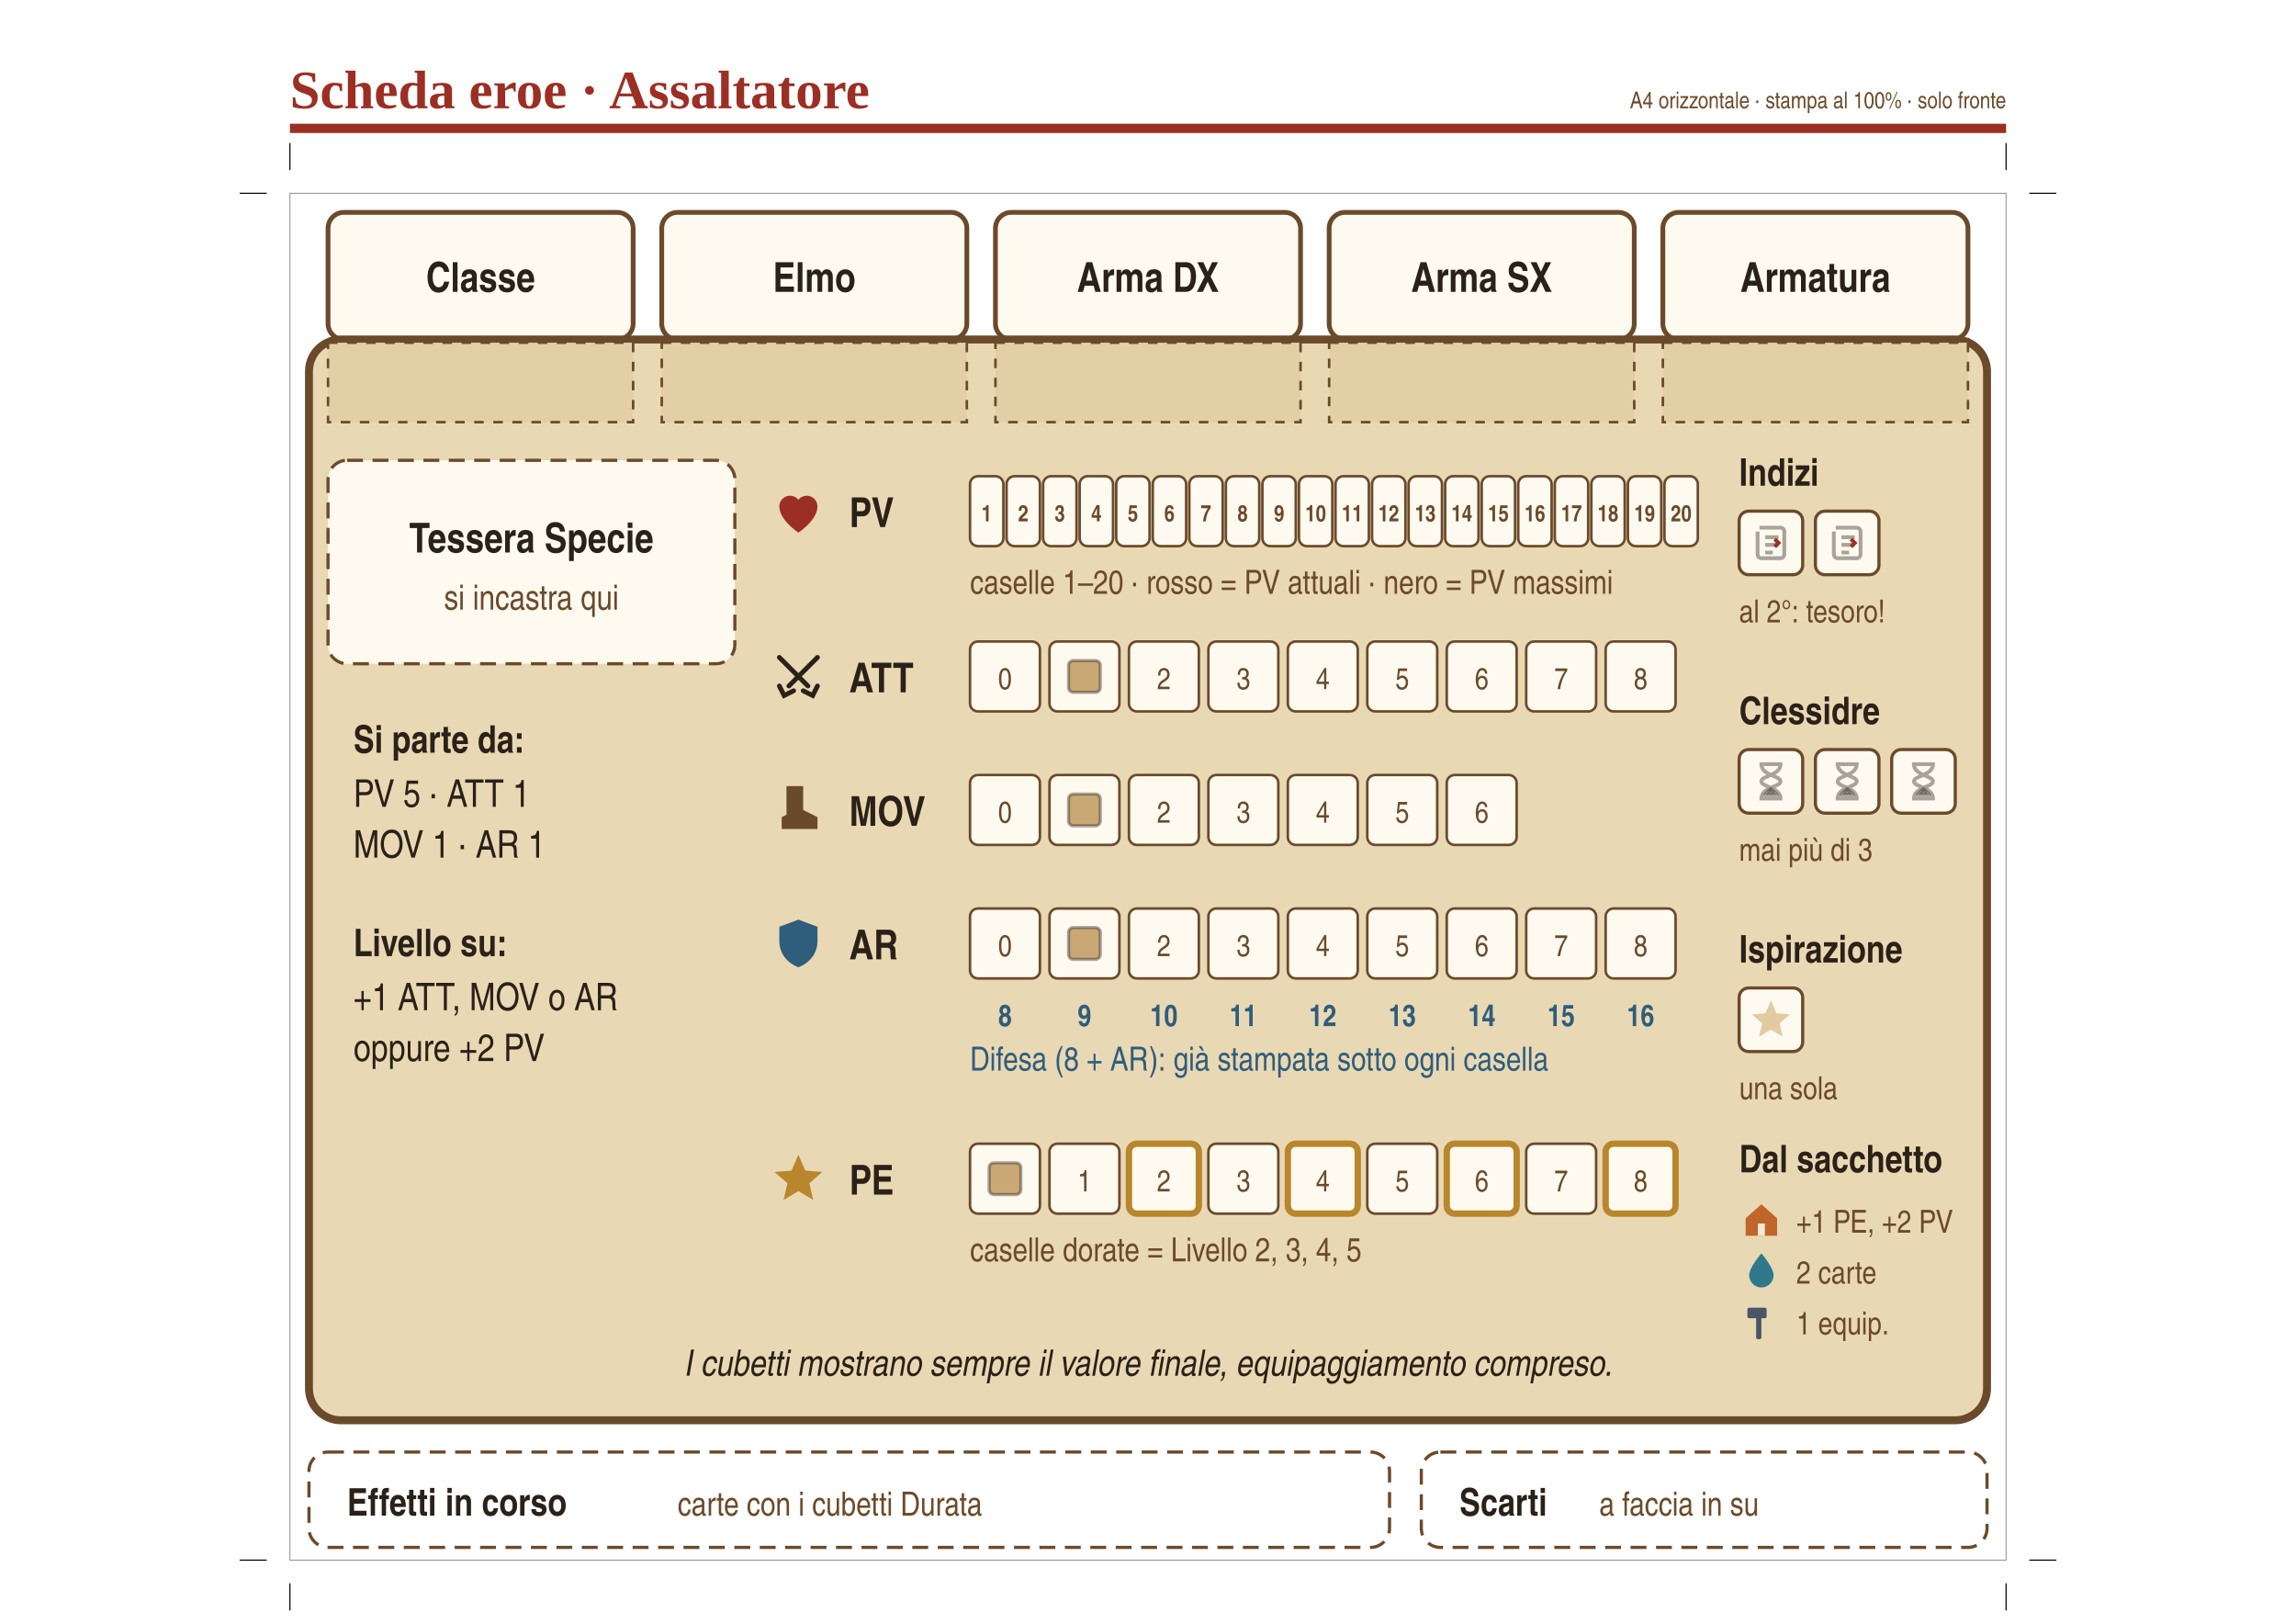
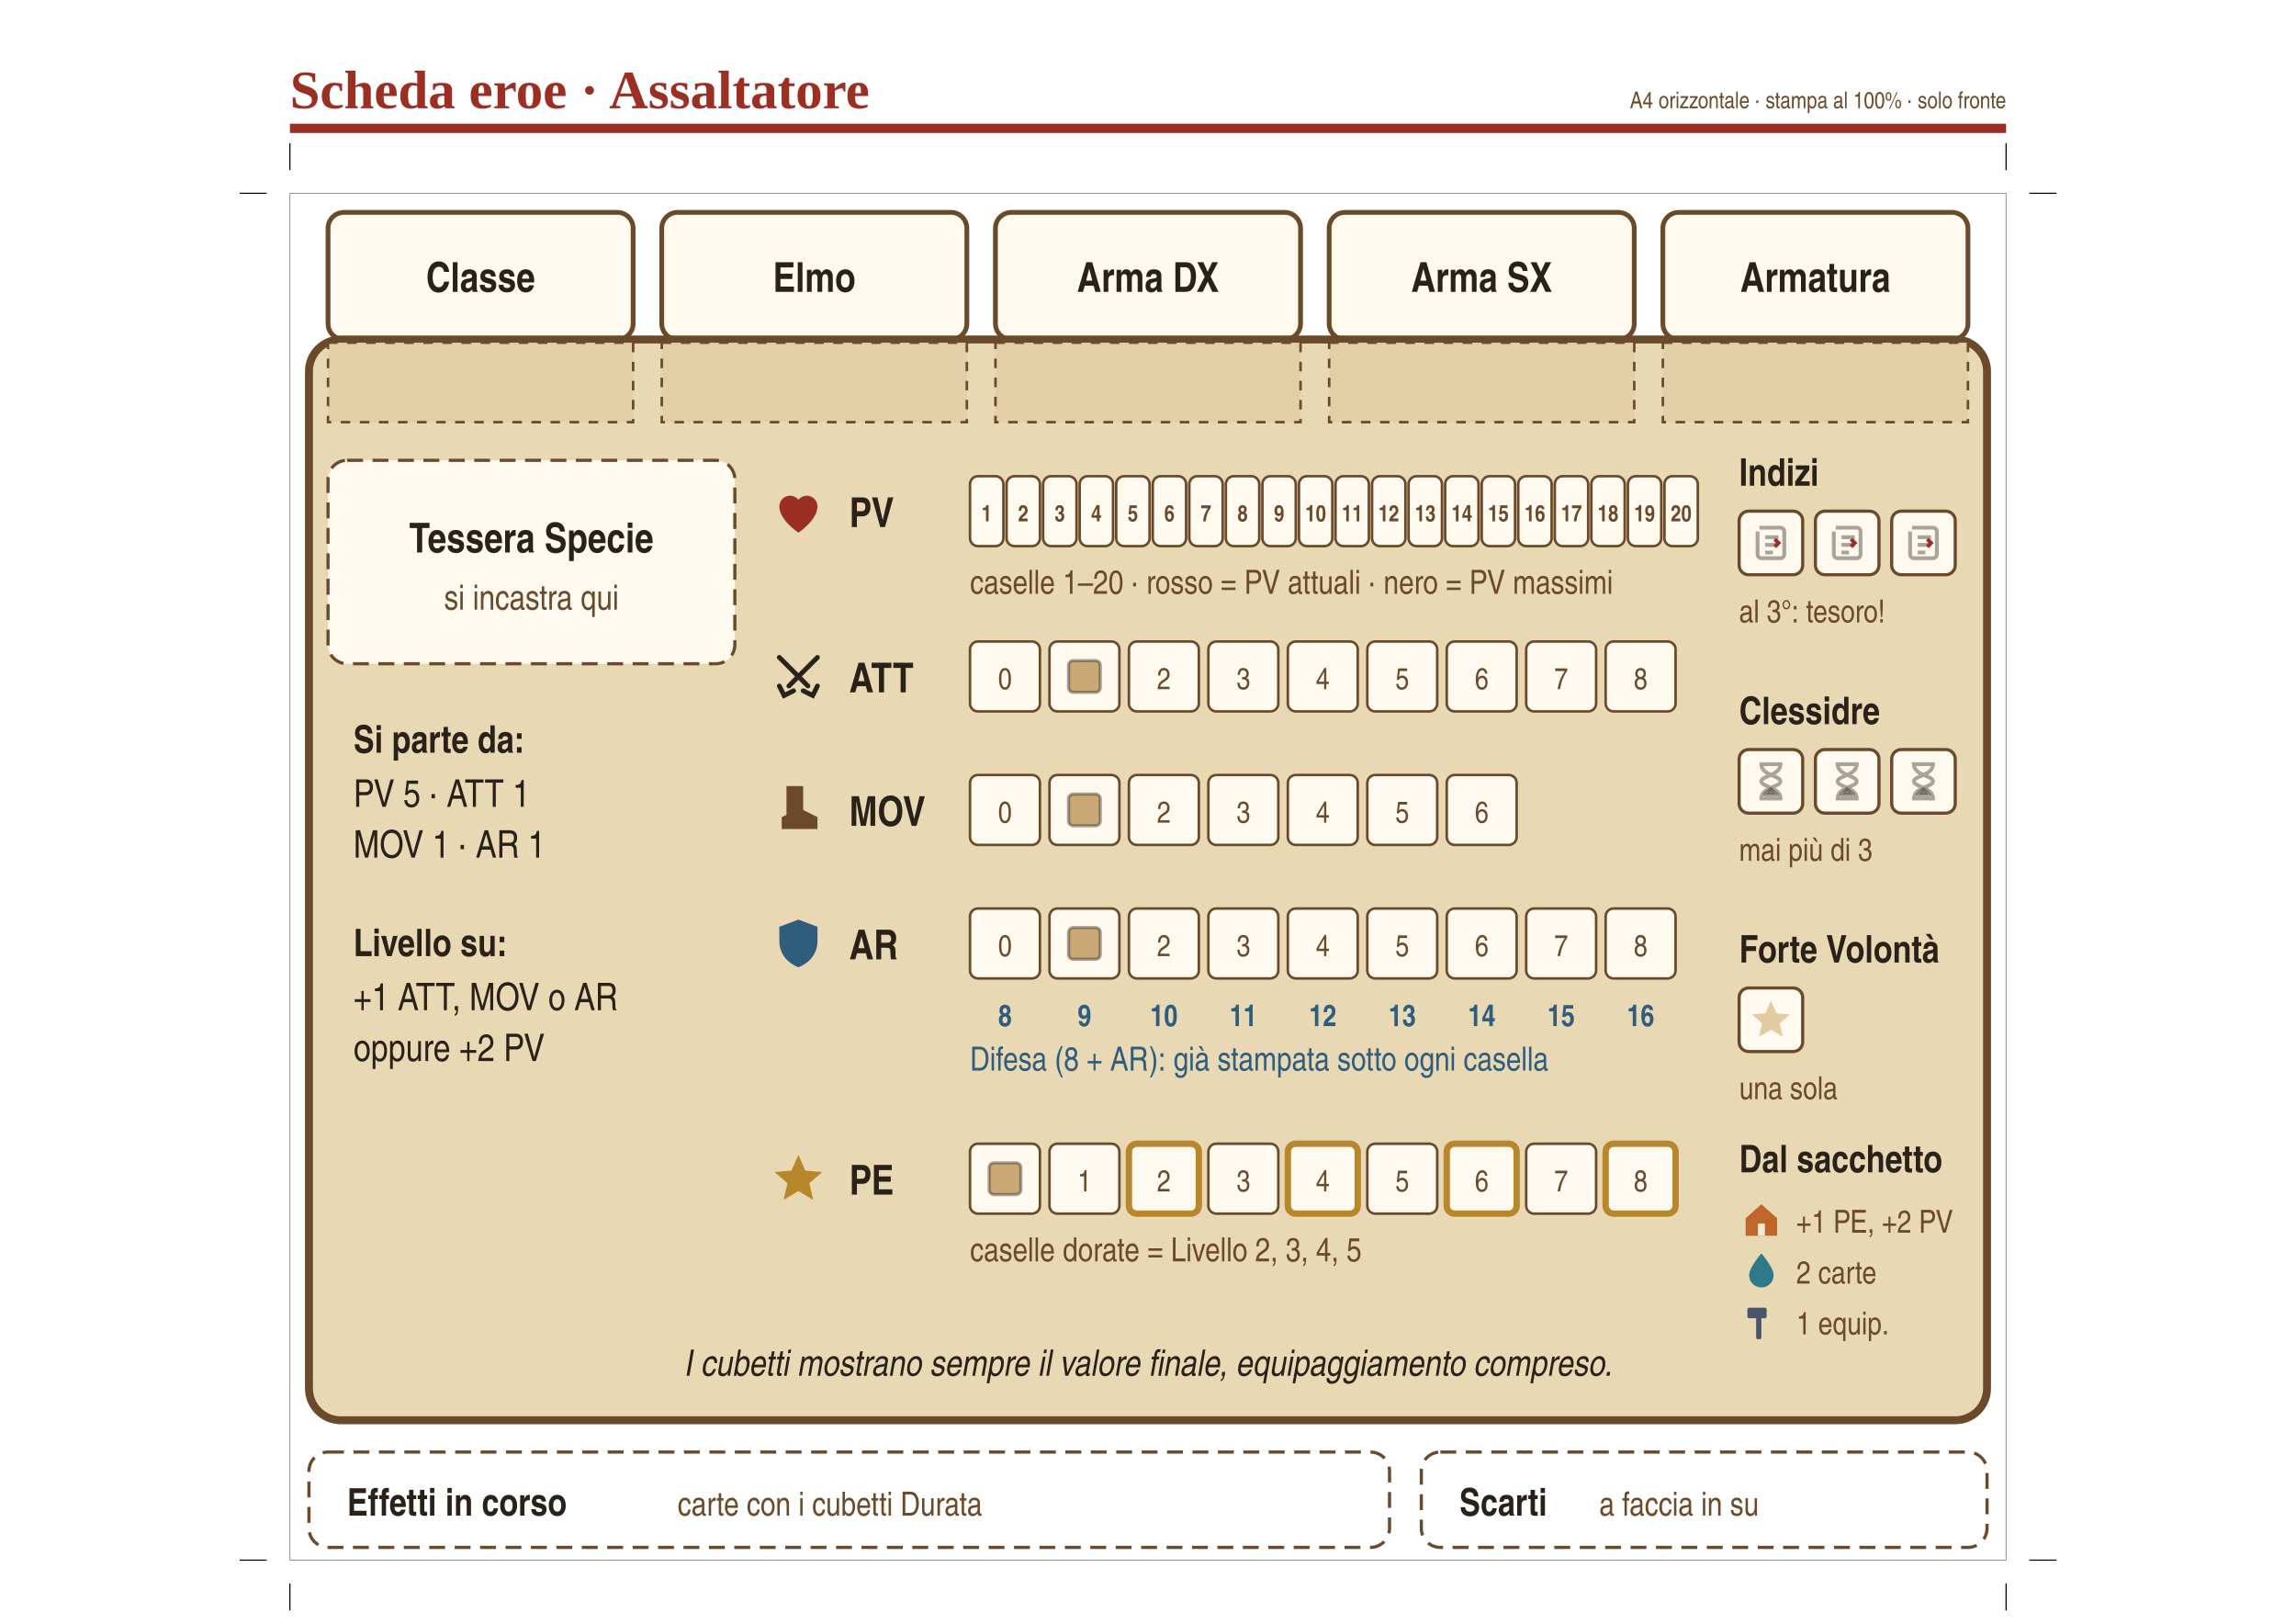
<svg xmlns="http://www.w3.org/2000/svg" width="297mm" height="210mm" viewBox="0 0 297 210" font-family="Liberation Sans Narrow">
  <text x="37.50" y="14.00" font-family="Liberation Serif" font-size="7.00" fill="#9c2f24" text-anchor="start" font-weight="bold">Scheda eroe · Assaltatore</text>
  <text x="259.50" y="14.00" font-family="Liberation Sans Narrow" font-size="3.00" fill="#6b4a2b" text-anchor="end">A4 orizzontale · stampa al 100% · solo fronte</text>
  <rect x="37.5" y="16" width="222.0" height="1.2" fill="#9c2f24" />
  <g id="scheda" font-family="Liberation Sans Narrow" transform="translate(37.500,25.0) scale(0.41111)">
    <rect x="12" y="6" width="96" height="40" rx="5" fill="#fffaf0" stroke="#6b4a2b" stroke-width="1.5" />
    <text x="60" y="31" text-anchor="middle" font-weight="bold" font-size="13" fill="#2a2118">Classe</text>
    <rect x="12" y="46" width="96" height="26" fill="none" stroke="#6b4a2b" stroke-dasharray="3 3" />
    <rect x="117" y="6" width="96" height="40" rx="5" fill="#fffaf0" stroke="#6b4a2b" stroke-width="1.5" />
    <text x="165" y="31" text-anchor="middle" font-weight="bold" font-size="13" fill="#2a2118">Elmo</text>
    <rect x="117" y="46" width="96" height="26" fill="none" stroke="#6b4a2b" stroke-dasharray="3 3" />
    <rect x="222" y="6" width="96" height="40" rx="5" fill="#fffaf0" stroke="#6b4a2b" stroke-width="1.5" />
    <text x="270" y="31" text-anchor="middle" font-weight="bold" font-size="13" fill="#2a2118">Arma DX</text>
    <rect x="222" y="46" width="96" height="26" fill="none" stroke="#6b4a2b" stroke-dasharray="3 3" />
    <rect x="327" y="6" width="96" height="40" rx="5" fill="#fffaf0" stroke="#6b4a2b" stroke-width="1.5" />
    <text x="375" y="31" text-anchor="middle" font-weight="bold" font-size="13" fill="#2a2118">Arma SX</text>
    <rect x="327" y="46" width="96" height="26" fill="none" stroke="#6b4a2b" stroke-dasharray="3 3" />
    <rect x="432" y="6" width="96" height="40" rx="5" fill="#fffaf0" stroke="#6b4a2b" stroke-width="1.5" />
    <text x="480" y="31" text-anchor="middle" font-weight="bold" font-size="13" fill="#2a2118">Armatura</text>
    <rect x="432" y="46" width="96" height="26" fill="none" stroke="#6b4a2b" stroke-dasharray="3 3" />
    <rect x="6" y="46" width="528" height="340" rx="10" fill="#e9d8b4" stroke="#6b4a2b" stroke-width="2.5" />
    <rect x="12" y="47" width="96" height="25" fill="#e2cfa6" stroke="#6b4a2b" stroke-width="0.8" stroke-dasharray="3 3" />
    <rect x="117" y="47" width="96" height="25" fill="#e2cfa6" stroke="#6b4a2b" stroke-width="0.8" stroke-dasharray="3 3" />
    <rect x="222" y="47" width="96" height="25" fill="#e2cfa6" stroke="#6b4a2b" stroke-width="0.8" stroke-dasharray="3 3" />
    <rect x="327" y="47" width="96" height="25" fill="#e2cfa6" stroke="#6b4a2b" stroke-width="0.8" stroke-dasharray="3 3" />
    <rect x="432" y="47" width="96" height="25" fill="#e2cfa6" stroke="#6b4a2b" stroke-width="0.8" stroke-dasharray="3 3" />
    <rect x="12" y="84" width="128" height="64" rx="6" fill="#fffaf0" stroke="#6b4a2b" stroke-dasharray="5 3" />
    <text x="76" y="113" text-anchor="middle" font-weight="bold" font-size="13" fill="#2a2118">Tessera Specie</text>
    <text x="76" y="131" text-anchor="middle" font-size="11" fill="#6b4a2b">si incastra qui</text>
    <text x="20" y="176" font-weight="bold" font-size="12" fill="#2a2118">Si parte da:</text>
    <text x="20" y="193" font-size="12" fill="#2a2118">PV 5 · ATT 1</text>
    <text x="20" y="209" font-size="12" fill="#2a2118">MOV 1 · AR 1</text>
    <text x="20" y="240" font-weight="bold" font-size="12" fill="#2a2118">Livello su:</text>
    <text x="20" y="257" font-size="12" fill="#2a2118">+1 ATT, MOV o AR</text>
    <text x="20" y="273" font-size="12" fill="#2a2118">oppure +2 PV</text>
    <g transform="translate(151.00,91.00) scale(0.75)">
      <path d="M12 21s-8-5.2-8-11a4.5 4.5 0 0 1 8-2.8A4.5 4.5 0 0 1 20 10c0 5.8-8 11-8 11z" fill="#9c2f24" />
    </g>
    <text x="176" y="105" font-weight="bold" font-size="13" fill="#2a2118">PV</text>
    <rect x="214.0" y="89" width="10.5" height="22" rx="2.5" fill="#fffaf0" stroke="#6b4a2b" stroke-width="0.8" />
    <text x="219.25" y="103.2" text-anchor="middle" font-size="7.2" font-weight="bold" fill="#6b4a2b">1</text>
    <rect x="225.5" y="89" width="10.5" height="22" rx="2.5" fill="#fffaf0" stroke="#6b4a2b" stroke-width="0.8" />
    <text x="230.75" y="103.2" text-anchor="middle" font-size="7.2" font-weight="bold" fill="#6b4a2b">2</text>
    <rect x="237.0" y="89" width="10.5" height="22" rx="2.5" fill="#fffaf0" stroke="#6b4a2b" stroke-width="0.8" />
    <text x="242.25" y="103.2" text-anchor="middle" font-size="7.2" font-weight="bold" fill="#6b4a2b">3</text>
    <rect x="248.5" y="89" width="10.5" height="22" rx="2.5" fill="#fffaf0" stroke="#6b4a2b" stroke-width="0.8" />
    <text x="253.75" y="103.2" text-anchor="middle" font-size="7.2" font-weight="bold" fill="#6b4a2b">4</text>
    <rect x="260.0" y="89" width="10.5" height="22" rx="2.5" fill="#fffaf0" stroke="#6b4a2b" stroke-width="0.8" />
    <text x="265.25" y="103.2" text-anchor="middle" font-size="7.2" font-weight="bold" fill="#6b4a2b">5</text>
    <rect x="271.5" y="89" width="10.5" height="22" rx="2.5" fill="#fffaf0" stroke="#6b4a2b" stroke-width="0.8" />
    <text x="276.75" y="103.2" text-anchor="middle" font-size="7.2" font-weight="bold" fill="#6b4a2b">6</text>
    <rect x="283.0" y="89" width="10.5" height="22" rx="2.5" fill="#fffaf0" stroke="#6b4a2b" stroke-width="0.8" />
    <text x="288.25" y="103.2" text-anchor="middle" font-size="7.2" font-weight="bold" fill="#6b4a2b">7</text>
    <rect x="294.5" y="89" width="10.5" height="22" rx="2.5" fill="#fffaf0" stroke="#6b4a2b" stroke-width="0.8" />
    <text x="299.75" y="103.2" text-anchor="middle" font-size="7.2" font-weight="bold" fill="#6b4a2b">8</text>
    <rect x="306.0" y="89" width="10.5" height="22" rx="2.5" fill="#fffaf0" stroke="#6b4a2b" stroke-width="0.8" />
    <text x="311.25" y="103.2" text-anchor="middle" font-size="7.2" font-weight="bold" fill="#6b4a2b">9</text>
    <rect x="317.5" y="89" width="10.5" height="22" rx="2.5" fill="#fffaf0" stroke="#6b4a2b" stroke-width="0.8" />
    <text x="322.75" y="103.2" text-anchor="middle" font-size="7.2" font-weight="bold" fill="#6b4a2b">10</text>
    <rect x="329.0" y="89" width="10.5" height="22" rx="2.5" fill="#fffaf0" stroke="#6b4a2b" stroke-width="0.8" />
    <text x="334.25" y="103.2" text-anchor="middle" font-size="7.2" font-weight="bold" fill="#6b4a2b">11</text>
    <rect x="340.5" y="89" width="10.5" height="22" rx="2.5" fill="#fffaf0" stroke="#6b4a2b" stroke-width="0.8" />
    <text x="345.75" y="103.2" text-anchor="middle" font-size="7.2" font-weight="bold" fill="#6b4a2b">12</text>
    <rect x="352.0" y="89" width="10.5" height="22" rx="2.5" fill="#fffaf0" stroke="#6b4a2b" stroke-width="0.8" />
    <text x="357.25" y="103.2" text-anchor="middle" font-size="7.2" font-weight="bold" fill="#6b4a2b">13</text>
    <rect x="363.5" y="89" width="10.5" height="22" rx="2.5" fill="#fffaf0" stroke="#6b4a2b" stroke-width="0.8" />
    <text x="368.75" y="103.2" text-anchor="middle" font-size="7.2" font-weight="bold" fill="#6b4a2b">14</text>
    <rect x="375.0" y="89" width="10.5" height="22" rx="2.5" fill="#fffaf0" stroke="#6b4a2b" stroke-width="0.8" />
    <text x="380.25" y="103.2" text-anchor="middle" font-size="7.2" font-weight="bold" fill="#6b4a2b">15</text>
    <rect x="386.5" y="89" width="10.5" height="22" rx="2.5" fill="#fffaf0" stroke="#6b4a2b" stroke-width="0.8" />
    <text x="391.75" y="103.2" text-anchor="middle" font-size="7.2" font-weight="bold" fill="#6b4a2b">16</text>
    <rect x="398.0" y="89" width="10.5" height="22" rx="2.5" fill="#fffaf0" stroke="#6b4a2b" stroke-width="0.8" />
    <text x="403.25" y="103.2" text-anchor="middle" font-size="7.2" font-weight="bold" fill="#6b4a2b">17</text>
    <rect x="409.5" y="89" width="10.5" height="22" rx="2.5" fill="#fffaf0" stroke="#6b4a2b" stroke-width="0.8" />
    <text x="414.75" y="103.2" text-anchor="middle" font-size="7.2" font-weight="bold" fill="#6b4a2b">18</text>
    <rect x="421.0" y="89" width="10.5" height="22" rx="2.5" fill="#fffaf0" stroke="#6b4a2b" stroke-width="0.8" />
    <text x="426.25" y="103.2" text-anchor="middle" font-size="7.2" font-weight="bold" fill="#6b4a2b">19</text>
    <rect x="432.5" y="89" width="10.5" height="22" rx="2.5" fill="#fffaf0" stroke="#6b4a2b" stroke-width="0.8" />
    <text x="437.75" y="103.2" text-anchor="middle" font-size="7.2" font-weight="bold" fill="#6b4a2b">20</text>
    <text x="214" y="126" font-size="10.5" fill="#6b4a2b">caselle 1–20 · rosso = PV attuali · nero = PV massimi</text>
    <g transform="translate(151.00,143.00) scale(0.75)" fill="none" stroke="#2a2118" stroke-width="2" stroke-linecap="round">
      <path d="M4 4l12 12M20 4L8 16M14 18l4 2 2-4M10 18l-4 2-2-4" />
    </g>
    <text x="176" y="157" font-weight="bold" font-size="13" fill="#2a2118">ATT</text>
    <rect x="214" y="141" width="22" height="22" rx="2.5" fill="#fffaf0" stroke="#6b4a2b" stroke-width="0.8" />
    <text x="225.0" y="156" text-anchor="middle" font-size="9.5" fill="#6b4a2b">0</text>
    <rect x="239" y="141" width="22" height="22" rx="2.5" fill="#fffaf0" stroke="#6b4a2b" stroke-width="0.8" />
    <text x="250.0" y="156" text-anchor="middle" font-size="9.5" fill="#6b4a2b">1</text>
    <rect x="264" y="141" width="22" height="22" rx="2.5" fill="#fffaf0" stroke="#6b4a2b" stroke-width="0.8" />
    <text x="275.0" y="156" text-anchor="middle" font-size="9.5" fill="#6b4a2b">2</text>
    <rect x="289" y="141" width="22" height="22" rx="2.5" fill="#fffaf0" stroke="#6b4a2b" stroke-width="0.8" />
    <text x="300.0" y="156" text-anchor="middle" font-size="9.5" fill="#6b4a2b">3</text>
    <rect x="314" y="141" width="22" height="22" rx="2.5" fill="#fffaf0" stroke="#6b4a2b" stroke-width="0.8" />
    <text x="325.0" y="156" text-anchor="middle" font-size="9.5" fill="#6b4a2b">4</text>
    <rect x="339" y="141" width="22" height="22" rx="2.5" fill="#fffaf0" stroke="#6b4a2b" stroke-width="0.8" />
    <text x="350.0" y="156" text-anchor="middle" font-size="9.5" fill="#6b4a2b">5</text>
    <rect x="364" y="141" width="22" height="22" rx="2.5" fill="#fffaf0" stroke="#6b4a2b" stroke-width="0.8" />
    <text x="375.0" y="156" text-anchor="middle" font-size="9.5" fill="#6b4a2b">6</text>
    <rect x="389" y="141" width="22" height="22" rx="2.5" fill="#fffaf0" stroke="#6b4a2b" stroke-width="0.8" />
    <text x="400.0" y="156" text-anchor="middle" font-size="9.5" fill="#6b4a2b">7</text>
    <rect x="414" y="141" width="22" height="22" rx="2.5" fill="#fffaf0" stroke="#6b4a2b" stroke-width="0.8" />
    <text x="425.0" y="156" text-anchor="middle" font-size="9.5" fill="#6b4a2b">8</text>
    <rect x="245.0" y="147" width="10" height="10" rx="1.5" fill="#c9a875" stroke="#00000055" />
    <g transform="translate(151.00,185.00) scale(0.75)">
      <path d="M7 2h7v10l6 3v5H5v-5l2-1z" fill="#6b4a2b" />
    </g>
    <text x="176" y="199" font-weight="bold" font-size="13" fill="#2a2118">MOV</text>
    <rect x="214" y="183" width="22" height="22" rx="2.5" fill="#fffaf0" stroke="#6b4a2b" stroke-width="0.8" />
    <text x="225.0" y="198" text-anchor="middle" font-size="9.5" fill="#6b4a2b">0</text>
    <rect x="239" y="183" width="22" height="22" rx="2.5" fill="#fffaf0" stroke="#6b4a2b" stroke-width="0.8" />
    <text x="250.0" y="198" text-anchor="middle" font-size="9.5" fill="#6b4a2b">1</text>
    <rect x="264" y="183" width="22" height="22" rx="2.5" fill="#fffaf0" stroke="#6b4a2b" stroke-width="0.8" />
    <text x="275.0" y="198" text-anchor="middle" font-size="9.5" fill="#6b4a2b">2</text>
    <rect x="289" y="183" width="22" height="22" rx="2.5" fill="#fffaf0" stroke="#6b4a2b" stroke-width="0.8" />
    <text x="300.0" y="198" text-anchor="middle" font-size="9.5" fill="#6b4a2b">3</text>
    <rect x="314" y="183" width="22" height="22" rx="2.5" fill="#fffaf0" stroke="#6b4a2b" stroke-width="0.8" />
    <text x="325.0" y="198" text-anchor="middle" font-size="9.5" fill="#6b4a2b">4</text>
    <rect x="339" y="183" width="22" height="22" rx="2.5" fill="#fffaf0" stroke="#6b4a2b" stroke-width="0.8" />
    <text x="350.0" y="198" text-anchor="middle" font-size="9.5" fill="#6b4a2b">5</text>
    <rect x="364" y="183" width="22" height="22" rx="2.5" fill="#fffaf0" stroke="#6b4a2b" stroke-width="0.8" />
    <text x="375.0" y="198" text-anchor="middle" font-size="9.5" fill="#6b4a2b">6</text>
    <rect x="245.0" y="189" width="10" height="10" rx="1.5" fill="#c9a875" stroke="#00000055" />
    <g transform="translate(151.00,227.00) scale(0.75)">
      <path d="M12 2l8 3v6c0 5.5-3.6 9.3-8 11-4.4-1.7-8-5.5-8-11V5z" fill="#2f5d7c" />
    </g>
    <text x="176" y="241" font-weight="bold" font-size="13" fill="#2a2118">AR</text>
    <rect x="214" y="225" width="22" height="22" rx="2.5" fill="#fffaf0" stroke="#6b4a2b" stroke-width="0.8" />
    <text x="225.0" y="240" text-anchor="middle" font-size="9.5" fill="#6b4a2b">0</text>
    <rect x="239" y="225" width="22" height="22" rx="2.5" fill="#fffaf0" stroke="#6b4a2b" stroke-width="0.8" />
    <text x="250.0" y="240" text-anchor="middle" font-size="9.5" fill="#6b4a2b">1</text>
    <rect x="264" y="225" width="22" height="22" rx="2.5" fill="#fffaf0" stroke="#6b4a2b" stroke-width="0.8" />
    <text x="275.0" y="240" text-anchor="middle" font-size="9.5" fill="#6b4a2b">2</text>
    <rect x="289" y="225" width="22" height="22" rx="2.5" fill="#fffaf0" stroke="#6b4a2b" stroke-width="0.8" />
    <text x="300.0" y="240" text-anchor="middle" font-size="9.5" fill="#6b4a2b">3</text>
    <rect x="314" y="225" width="22" height="22" rx="2.5" fill="#fffaf0" stroke="#6b4a2b" stroke-width="0.8" />
    <text x="325.0" y="240" text-anchor="middle" font-size="9.5" fill="#6b4a2b">4</text>
    <rect x="339" y="225" width="22" height="22" rx="2.5" fill="#fffaf0" stroke="#6b4a2b" stroke-width="0.8" />
    <text x="350.0" y="240" text-anchor="middle" font-size="9.5" fill="#6b4a2b">5</text>
    <rect x="364" y="225" width="22" height="22" rx="2.5" fill="#fffaf0" stroke="#6b4a2b" stroke-width="0.8" />
    <text x="375.0" y="240" text-anchor="middle" font-size="9.5" fill="#6b4a2b">6</text>
    <rect x="389" y="225" width="22" height="22" rx="2.5" fill="#fffaf0" stroke="#6b4a2b" stroke-width="0.8" />
    <text x="400.0" y="240" text-anchor="middle" font-size="9.5" fill="#6b4a2b">7</text>
    <rect x="414" y="225" width="22" height="22" rx="2.5" fill="#fffaf0" stroke="#6b4a2b" stroke-width="0.8" />
    <text x="425.0" y="240" text-anchor="middle" font-size="9.5" fill="#6b4a2b">8</text>
    <rect x="245.0" y="231" width="10" height="10" rx="1.5" fill="#c9a875" stroke="#00000055" />
    <text x="225" y="262" text-anchor="middle" font-size="9.5" font-weight="bold" fill="#2f5d7c">8</text>
    <text x="250" y="262" text-anchor="middle" font-size="9.5" font-weight="bold" fill="#2f5d7c">9</text>
    <text x="275" y="262" text-anchor="middle" font-size="9.5" font-weight="bold" fill="#2f5d7c">10</text>
    <text x="300" y="262" text-anchor="middle" font-size="9.5" font-weight="bold" fill="#2f5d7c">11</text>
    <text x="325" y="262" text-anchor="middle" font-size="9.5" font-weight="bold" fill="#2f5d7c">12</text>
    <text x="350" y="262" text-anchor="middle" font-size="9.5" font-weight="bold" fill="#2f5d7c">13</text>
    <text x="375" y="262" text-anchor="middle" font-size="9.5" font-weight="bold" fill="#2f5d7c">14</text>
    <text x="400" y="262" text-anchor="middle" font-size="9.5" font-weight="bold" fill="#2f5d7c">15</text>
    <text x="425" y="262" text-anchor="middle" font-size="9.5" font-weight="bold" fill="#2f5d7c">16</text>
    <text x="214" y="276" font-size="10.5" fill="#2f5d7c">Difesa (8 + AR): già stampata sotto ogni casella</text>
    <g transform="translate(151.00,301.00) scale(0.75)">
      <path d="M12 2l2.9 6.6 7.1.6-5.4 4.7 1.6 7L12 17.2 5.8 20.9l1.6-7L2 9.2l7.1-.6z" fill="#b8862b" />
    </g>
    <text x="176" y="315" font-weight="bold" font-size="13" fill="#2a2118">PE</text>
    <rect x="214" y="299" width="22" height="22" rx="2.5" fill="#fffaf0" stroke="#6b4a2b" stroke-width="0.8" />
    <text x="225.0" y="314" text-anchor="middle" font-size="9.5" fill="#6b4a2b">0</text>
    <rect x="239" y="299" width="22" height="22" rx="2.5" fill="#fffaf0" stroke="#6b4a2b" stroke-width="0.8" />
    <text x="250.0" y="314" text-anchor="middle" font-size="9.5" fill="#6b4a2b">1</text>
    <rect x="264" y="299" width="22" height="22" rx="2.5" fill="#fffaf0" stroke="#b8862b" stroke-width="2" />
    <text x="275.0" y="314" text-anchor="middle" font-size="9.5" fill="#6b4a2b">2</text>
    <rect x="289" y="299" width="22" height="22" rx="2.5" fill="#fffaf0" stroke="#6b4a2b" stroke-width="0.8" />
    <text x="300.0" y="314" text-anchor="middle" font-size="9.5" fill="#6b4a2b">3</text>
    <rect x="314" y="299" width="22" height="22" rx="2.5" fill="#fffaf0" stroke="#b8862b" stroke-width="2" />
    <text x="325.0" y="314" text-anchor="middle" font-size="9.5" fill="#6b4a2b">4</text>
    <rect x="339" y="299" width="22" height="22" rx="2.5" fill="#fffaf0" stroke="#6b4a2b" stroke-width="0.8" />
    <text x="350.0" y="314" text-anchor="middle" font-size="9.5" fill="#6b4a2b">5</text>
    <rect x="364" y="299" width="22" height="22" rx="2.5" fill="#fffaf0" stroke="#b8862b" stroke-width="2" />
    <text x="375.0" y="314" text-anchor="middle" font-size="9.5" fill="#6b4a2b">6</text>
    <rect x="389" y="299" width="22" height="22" rx="2.5" fill="#fffaf0" stroke="#6b4a2b" stroke-width="0.8" />
    <text x="400.0" y="314" text-anchor="middle" font-size="9.5" fill="#6b4a2b">7</text>
    <rect x="414" y="299" width="22" height="22" rx="2.5" fill="#fffaf0" stroke="#b8862b" stroke-width="2" />
    <text x="425.0" y="314" text-anchor="middle" font-size="9.5" fill="#6b4a2b">8</text>
    <rect x="220.0" y="305" width="10" height="10" rx="1.5" fill="#c9a875" stroke="#00000055" />
    <text x="214" y="336" font-size="10.5" fill="#6b4a2b">caselle dorate = Livello 2, 3, 4, 5</text>
    <text x="456" y="92" font-weight="bold" font-size="12" fill="#2a2118">Indizi</text>
    <rect x="456" y="100" width="20" height="20" rx="3" fill="#fffaf0" stroke="#6b4a2b" />
    <g transform="translate(458.80,102.80) scale(0.6)" fill="none" stroke="#2a211866" stroke-width="2">
      <path d="M6 4h11a2 2 0 0 1 2 2v12a2 2 0 0 1-2 2H7a2 2 0 0 1-2-2V6" />
      <path d="M9 9h7M9 13h7M9 17h4" />
      <path d="M14 10l2 2-2 2" stroke="#9c2f24" />
    </g>
    <rect x="480" y="100" width="20" height="20" rx="3" fill="#fffaf0" stroke="#6b4a2b" />
    <g transform="translate(482.80,102.80) scale(0.6)" fill="none" stroke="#2a211866" stroke-width="2">
      <path d="M6 4h11a2 2 0 0 1 2 2v12a2 2 0 0 1-2 2H7a2 2 0 0 1-2-2V6" />
      <path d="M9 9h7M9 13h7M9 17h4" />
      <path d="M14 10l2 2-2 2" stroke="#9c2f24" />
    </g>
-     <text x="456" y="135" font-size="10" fill="#6b4a2b">al 2°: tesoro!</text>
+     <rect x="504" y="100" width="20" height="20" rx="3" fill="#fffaf0" stroke="#6b4a2b" />
+     <g transform="translate(506.80,102.80) scale(0.6)" fill="none" stroke="#2a211866" stroke-width="2">
+       <path d="M6 4h11a2 2 0 0 1 2 2v12a2 2 0 0 1-2 2H7a2 2 0 0 1-2-2V6" />
+       <path d="M9 9h7M9 13h7M9 17h4" />
+       <path d="M14 10l2 2-2 2" stroke="#9c2f24" />
+     </g>
+     <text x="456" y="135" font-size="10" fill="#6b4a2b">al 3°: tesoro!</text>
    <text x="456" y="167" font-weight="bold" font-size="12" fill="#2a2118">Clessidre</text>
    <rect x="456" y="175" width="20" height="20" rx="3" fill="#fffaf0" stroke="#6b4a2b" />
    <g transform="translate(458.80,177.80) scale(0.6)" fill="none" stroke="#2a211866" stroke-width="2" stroke-linejoin="round">
      <path d="M6 3h12M6 21h12M7 3c0 6 10 6 10 9s-10 3-10 9M17 3c0 6-10 6-10 9s10 3 10 9" />
      <path d="M9 19h6l-3-3z" fill="#2a211866" />
    </g>
    <rect x="480" y="175" width="20" height="20" rx="3" fill="#fffaf0" stroke="#6b4a2b" />
    <g transform="translate(482.80,177.80) scale(0.6)" fill="none" stroke="#2a211866" stroke-width="2" stroke-linejoin="round">
      <path d="M6 3h12M6 21h12M7 3c0 6 10 6 10 9s-10 3-10 9M17 3c0 6-10 6-10 9s10 3 10 9" />
      <path d="M9 19h6l-3-3z" fill="#2a211866" />
    </g>
    <rect x="504" y="175" width="20" height="20" rx="3" fill="#fffaf0" stroke="#6b4a2b" />
    <g transform="translate(506.80,177.80) scale(0.6)" fill="none" stroke="#2a211866" stroke-width="2" stroke-linejoin="round">
      <path d="M6 3h12M6 21h12M7 3c0 6 10 6 10 9s-10 3-10 9M17 3c0 6-10 6-10 9s10 3 10 9" />
      <path d="M9 19h6l-3-3z" fill="#2a211866" />
    </g>
    <text x="456" y="210" font-size="10" fill="#6b4a2b">mai più di 3</text>
-     <text x="456" y="242" font-weight="bold" font-size="12" fill="#2a2118">Ispirazione</text>
+     <text x="456" y="242" font-weight="bold" font-size="12" fill="#2a2118">Forte Volontà</text>
    <rect x="456" y="250" width="20" height="20" rx="3" fill="#fffaf0" stroke="#6b4a2b" />
    <g transform="translate(458.80,252.80) scale(0.6)">
      <path d="M12 2l2.9 6.6 7.1.6-5.4 4.7 1.6 7L12 17.2 5.8 20.9l1.6-7L2 9.2l7.1-.6z" fill="#b8862b66" />
    </g>
    <text x="456" y="285" font-size="10" fill="#6b4a2b">una sola</text>
    <text x="456" y="308" font-weight="bold" font-size="12" fill="#2a2118">Dal sacchetto</text>
    <g transform="translate(456.40,316.40) scale(0.55)">
      <path d="M3 11l9-8 9 8v10H3z" fill="#c0662b" />
      <rect x="10" y="14" width="4" height="7" fill="#f4ead5" />
    </g>
    <text x="474" y="327" font-size="10" fill="#6b4a2b">+1 PE, +2 PV</text>
    <g transform="translate(456.40,332.40) scale(0.55)">
      <path d="M12 2s7 8 7 12.5A7 7 0 0 1 5 14.5C5 10 12 2 12 2z" fill="#2f7a8a" />
    </g>
    <text x="474" y="343" font-size="10" fill="#6b4a2b">2 carte</text>
    <g transform="translate(456.40,348.40) scale(0.55)">
      <rect x="4" y="4" width="11" height="6" rx="1" fill="#4a5568" />
      <rect x="9" y="9" width="3" height="13" rx="1" fill="#4a5568" />
    </g>
    <text x="474" y="359" font-size="10" fill="#6b4a2b">1 equip.</text>
    <text x="270" y="372" text-anchor="middle" font-size="11.5" font-style="italic" fill="#2a2118">I cubetti mostrano sempre il valore finale, equipaggiamento compreso.</text>
    <rect x="6" y="396" width="340" height="30" rx="6" fill="none" stroke="#6b4a2b" stroke-dasharray="5 3" />
    <text x="18" y="416" font-weight="bold" font-size="12" fill="#2a2118">Effetti in corso</text>
    <text x="122" y="416" font-size="10.5" fill="#6b4a2b">carte con i cubetti Durata</text>
    <rect x="356" y="396" width="178" height="30" rx="6" fill="none" stroke="#6b4a2b" stroke-dasharray="5 3" />
    <text x="368" y="416" font-weight="bold" font-size="12" fill="#2a2118">Scarti</text>
    <text x="412" y="416" font-size="10.5" fill="#6b4a2b">a faccia in su</text>
  </g>
  <rect x="37.5" y="25.0" width="222.0" height="176.78" fill="none" stroke="#222222" stroke-width="0.12" opacity="0.5" />
  <g id="crop-marks">
    <line x1="37.50" y1="18.50" x2="37.50" y2="22.00" stroke="#000" stroke-width="0.15" />
    <line x1="37.50" y1="204.78" x2="37.50" y2="208.28" stroke="#000" stroke-width="0.15" />
    <line x1="259.50" y1="18.50" x2="259.50" y2="22.00" stroke="#000" stroke-width="0.15" />
    <line x1="259.50" y1="204.78" x2="259.50" y2="208.28" stroke="#000" stroke-width="0.15" />
    <line x1="31.00" y1="25.00" x2="34.50" y2="25.00" stroke="#000" stroke-width="0.15" />
    <line x1="262.50" y1="25.00" x2="266.00" y2="25.00" stroke="#000" stroke-width="0.15" />
    <line x1="31.00" y1="201.78" x2="34.50" y2="201.78" stroke="#000" stroke-width="0.15" />
    <line x1="262.50" y1="201.78" x2="266.00" y2="201.78" stroke="#000" stroke-width="0.15" />
  </g>
</svg>
